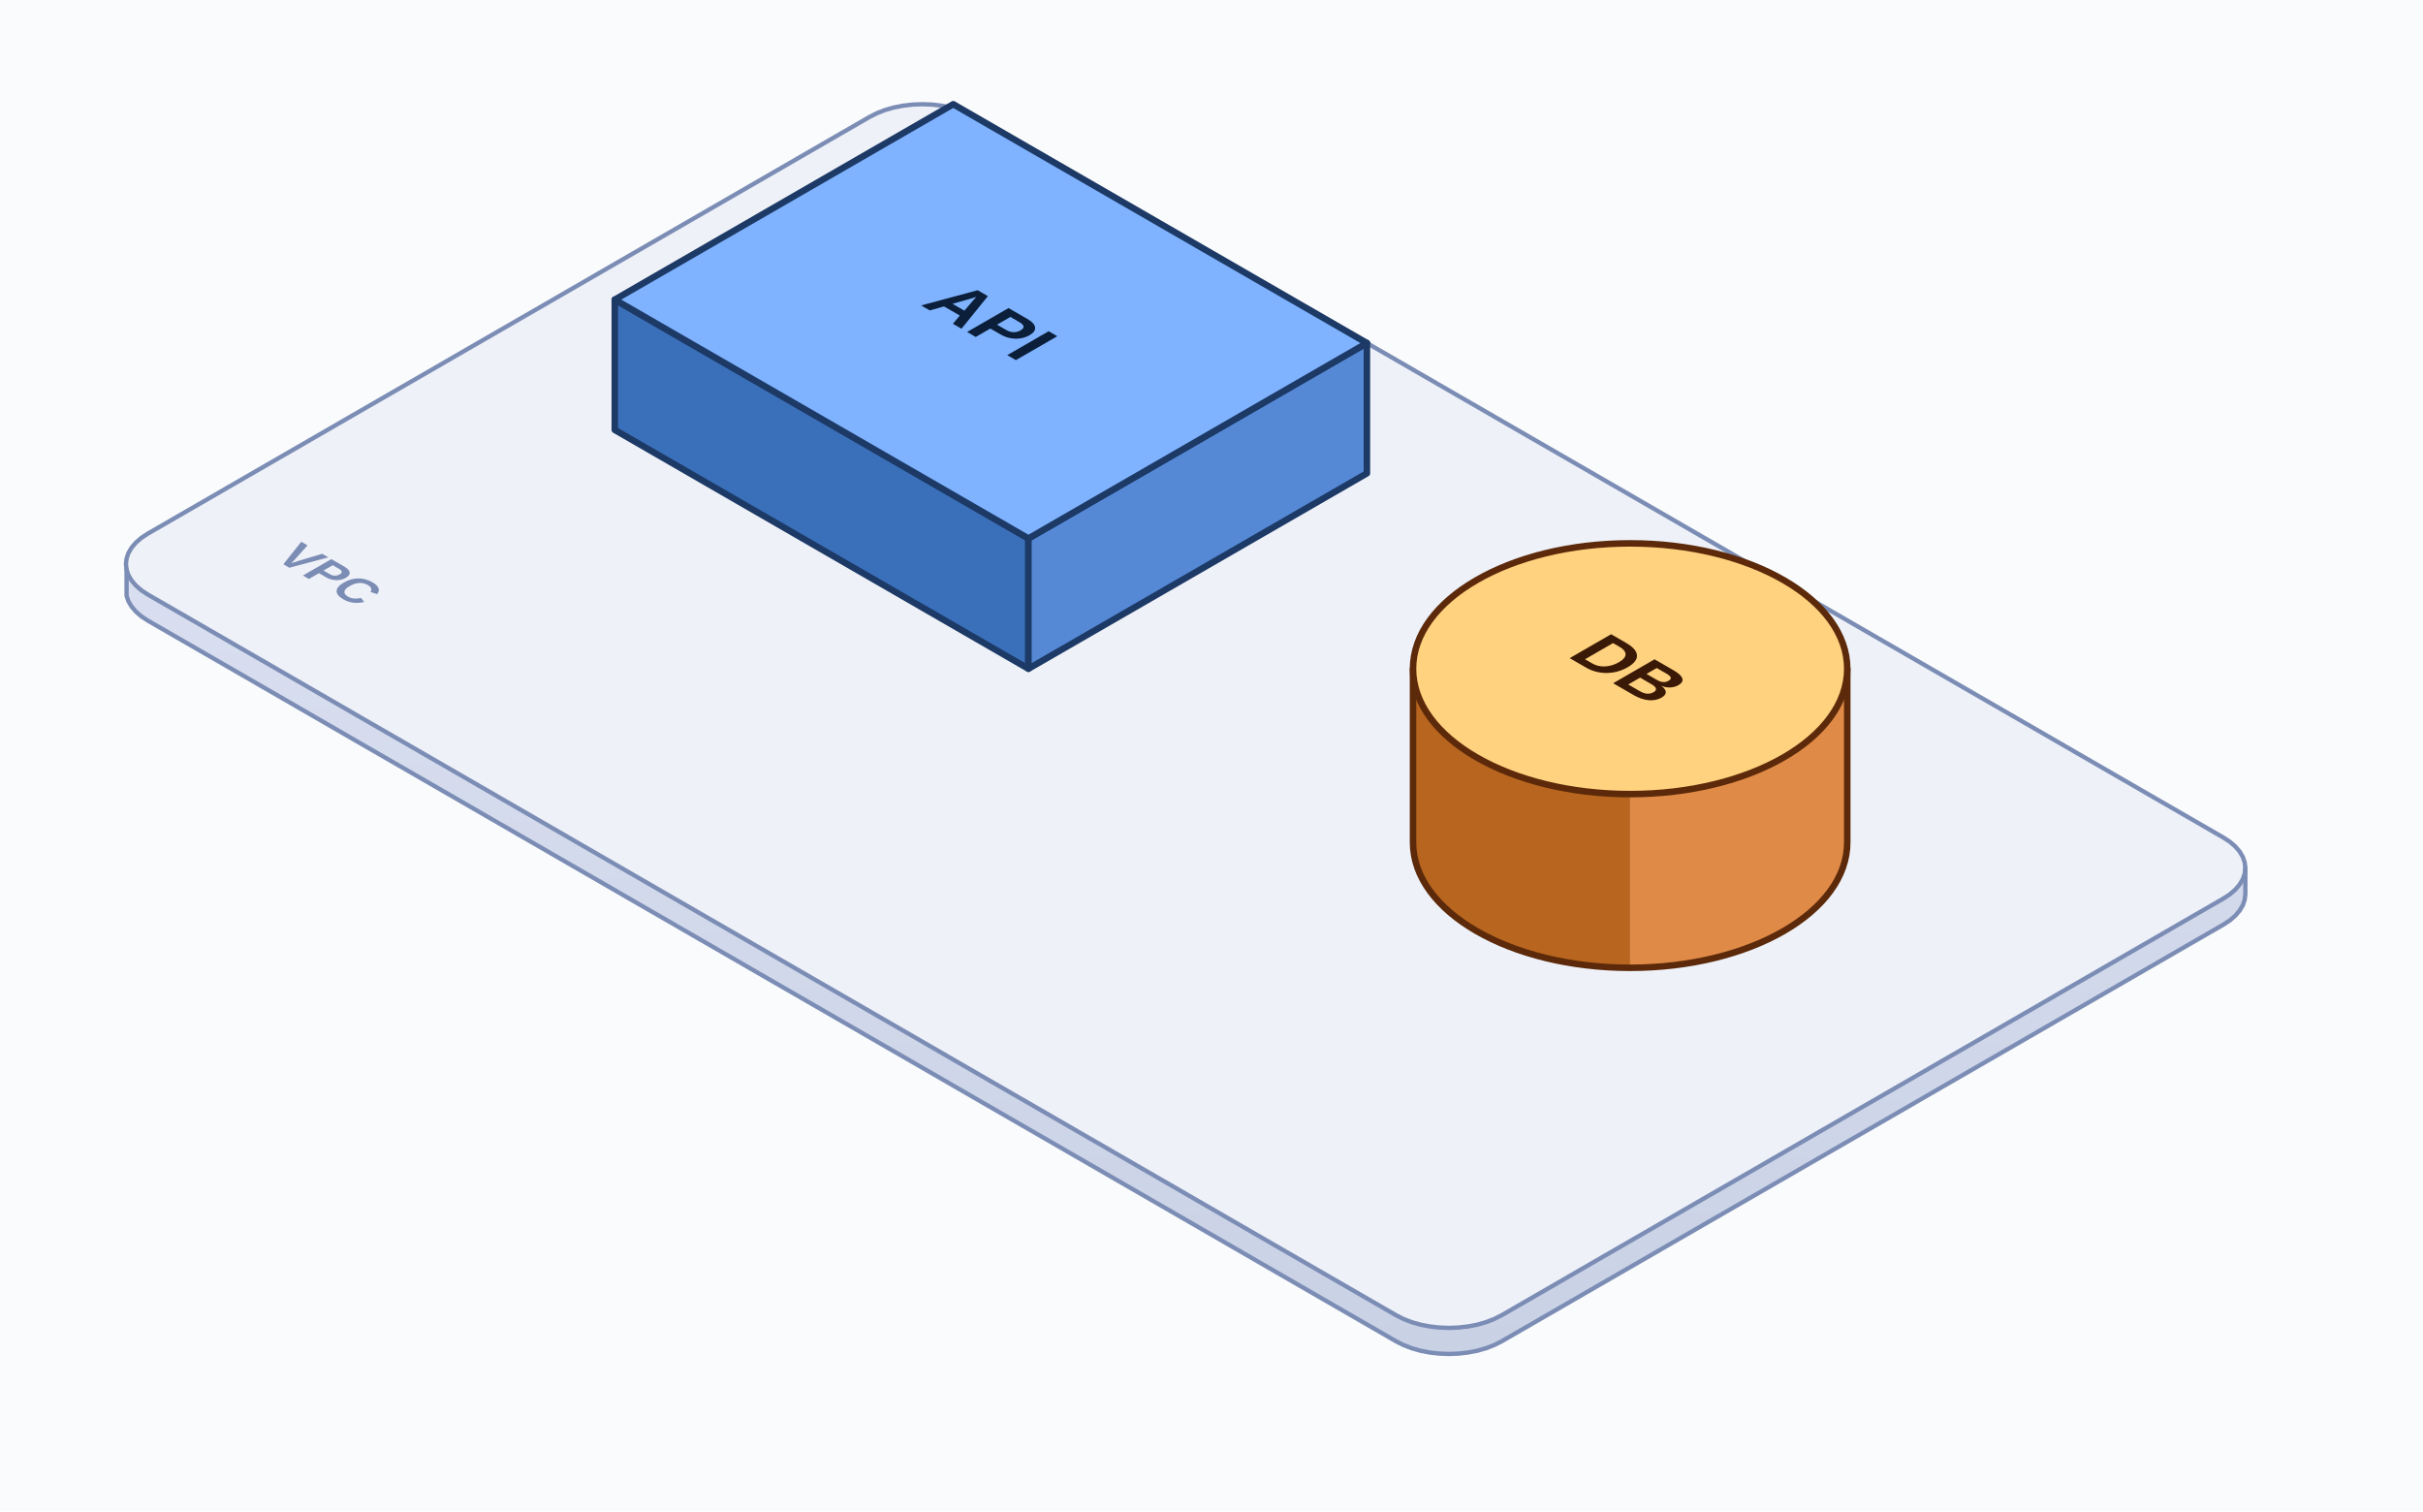
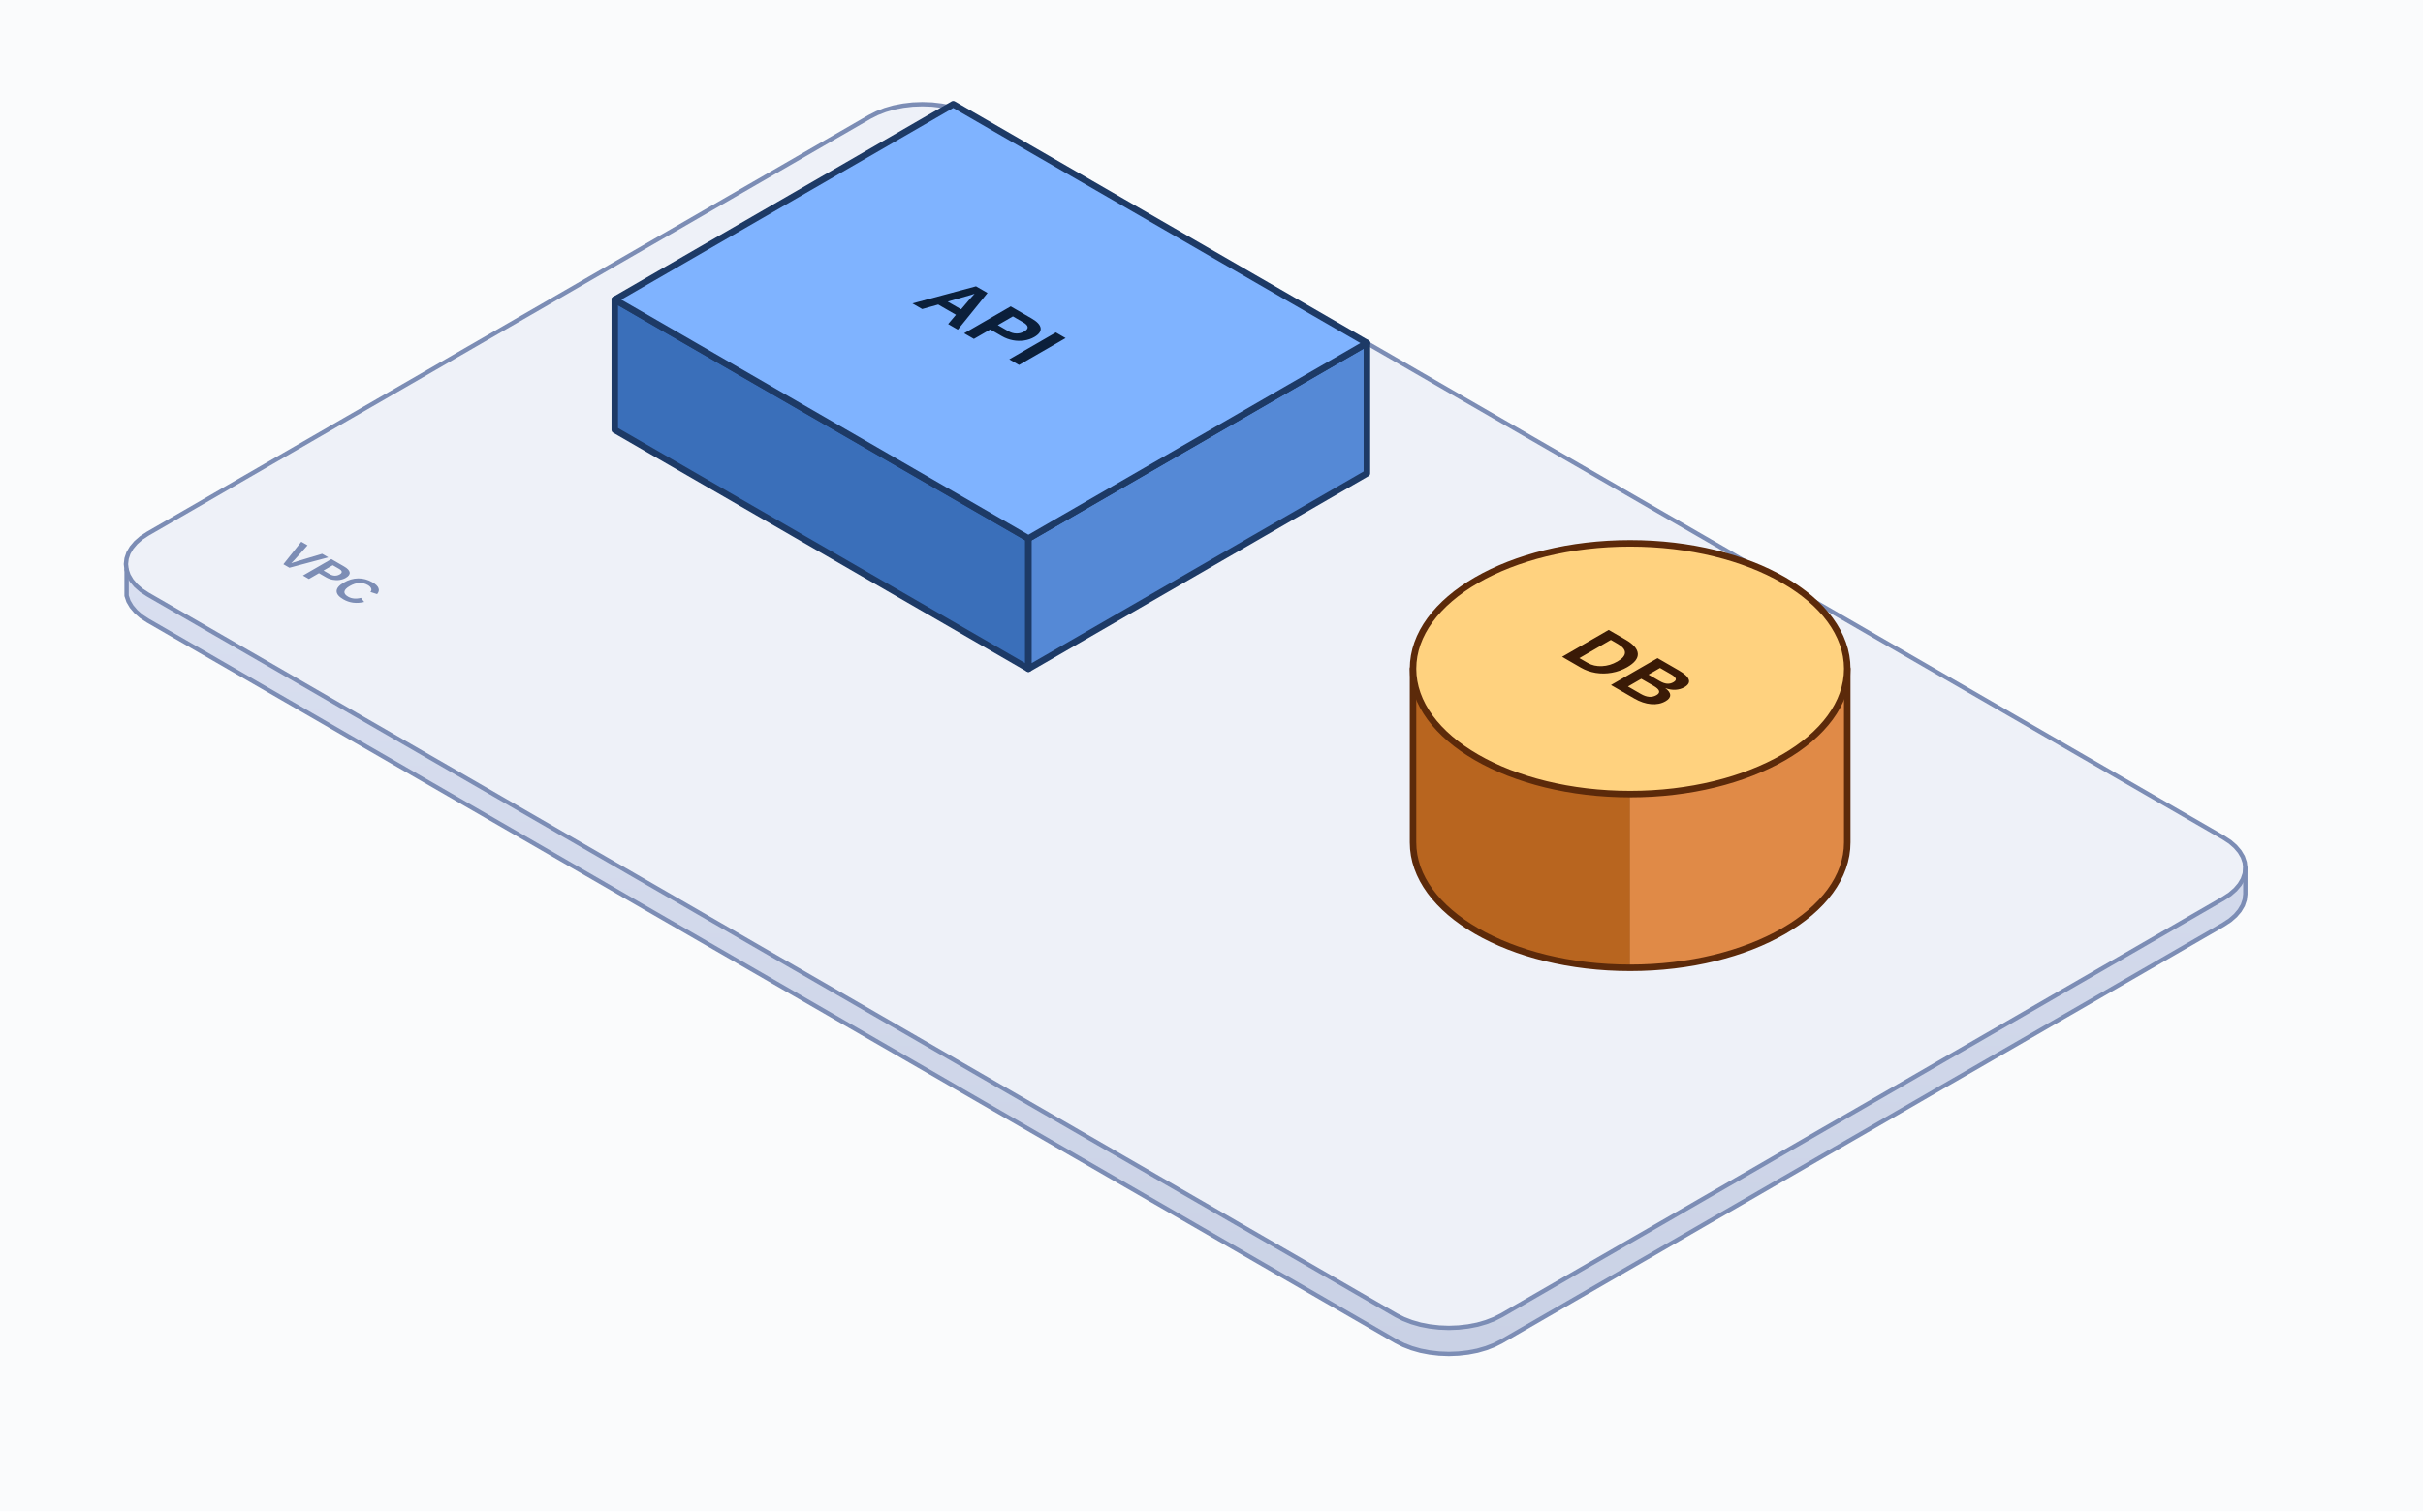
<svg xmlns="http://www.w3.org/2000/svg" viewBox="-17 -12 558 348" width="558" height="348" data-scene-tx="203.0000" data-scene-ty="18.0000">
  <rect data-layer="canvas-bg" x="-17.00" y="-12.00" width="558.00" height="348.00" fill="#FAFBFC" />
  <g data-part="0" data-part-id="vpc" transform="translate(-12.00 -12.00)">
    <defs>
      <linearGradient id="p0-rounded-side" x1="50%" y1="0%" x2="50%" y2="100%">
        <stop offset="0%" stop-color="#D9DFF0" />
        <stop offset="100%" stop-color="#C9D1E5" />
      </linearGradient>
    </defs>
    <g data-face="wrap">
      <path data-face="side" d="M 512.09,199.90 L 511.94,201.19 L 511.51,202.46 L 510.78,203.69 L 509.79,204.85 L 508.55,205.93 L 507.07,206.90 L 497.83,212.23 L 488.59,217.57 L 479.36,222.90 L 470.12,228.23 L 460.88,233.57 L 451.64,238.90 L 442.40,244.23 L 433.17,249.57 L 423.93,254.90 L 414.69,260.23 L 405.45,265.57 L 396.22,270.90 L 386.98,276.23 L 377.74,281.57 L 368.50,286.90 L 359.27,292.23 L 350.03,297.57 L 340.79,302.90 L 339.10,303.75 L 337.24,304.47 L 335.23,305.05 L 333.10,305.46 L 330.90,305.71 L 328.67,305.80 L 326.43,305.71 L 324.23,305.46 L 322.11,305.05 L 320.09,304.47 L 318.23,303.75 L 316.54,302.90 L 300.57,293.68 L 284.60,284.46 L 268.62,275.23 L 252.65,266.01 L 236.68,256.79 L 220.70,247.57 L 204.73,238.34 L 188.76,229.12 L 172.78,219.90 L 156.81,210.68 L 140.84,201.46 L 124.86,192.23 L 108.89,183.01 L 92.92,173.79 L 76.94,164.57 L 60.97,155.34 L 45.00,146.12 L 29.02,136.90 L 27.54,135.93 L 26.30,134.85 L 25.31,133.69 L 24.58,132.46 L 24.15,131.19 L 24.15,137.19 L 24.58,138.46 L 25.31,139.69 L 26.30,140.85 L 27.54,141.93 L 29.02,142.90 L 45.00,152.12 L 60.97,161.34 L 76.94,170.57 L 92.92,179.79 L 108.89,189.01 L 124.86,198.23 L 140.84,207.46 L 156.81,216.68 L 172.78,225.90 L 188.76,235.12 L 204.73,244.34 L 220.70,253.57 L 236.68,262.79 L 252.65,272.01 L 268.62,281.23 L 284.60,290.46 L 300.57,299.68 L 316.54,308.90 L 318.23,309.75 L 320.09,310.47 L 322.11,311.05 L 324.23,311.46 L 326.43,311.71 L 328.67,311.80 L 330.90,311.71 L 333.10,311.46 L 335.23,311.05 L 337.24,310.47 L 339.10,309.75 L 340.79,308.90 L 350.03,303.57 L 359.27,298.23 L 368.50,292.90 L 377.74,287.57 L 386.98,282.23 L 396.22,276.90 L 405.45,271.57 L 414.69,266.23 L 423.93,260.90 L 433.17,255.57 L 442.40,250.23 L 451.64,244.90 L 460.88,239.57 L 470.12,234.23 L 479.36,228.90 L 488.59,223.57 L 497.83,218.23 L 507.07,212.90 L 508.55,211.93 L 509.79,210.85 L 510.78,209.69 L 511.51,208.46 L 511.94,207.19 L 512.09,205.90 Z" fill="url(#p0-rounded-side)" stroke="none" />
      <path data-face="top" d="M 219.55,26.90 L 235.52,36.12 L 251.49,45.34 L 267.47,54.57 L 283.44,63.79 L 299.41,73.01 L 315.39,82.23 L 331.36,91.46 L 347.33,100.68 L 363.31,109.90 L 379.28,119.12 L 395.25,128.34 L 411.23,137.57 L 427.20,146.79 L 443.17,156.01 L 459.15,165.23 L 475.12,174.46 L 491.09,183.68 L 507.07,192.90 L 508.55,193.87 L 509.79,194.95 L 510.78,196.11 L 511.51,197.34 L 511.94,198.61 L 512.09,199.90 L 511.94,201.19 L 511.51,202.46 L 510.78,203.69 L 509.79,204.85 L 508.55,205.93 L 507.07,206.90 L 497.83,212.23 L 488.59,217.57 L 479.36,222.90 L 470.12,228.23 L 460.88,233.57 L 451.64,238.90 L 442.40,244.23 L 433.17,249.57 L 423.93,254.90 L 414.69,260.23 L 405.45,265.57 L 396.22,270.90 L 386.98,276.23 L 377.74,281.57 L 368.50,286.90 L 359.27,292.23 L 350.03,297.57 L 340.79,302.90 L 339.10,303.75 L 337.24,304.47 L 335.23,305.05 L 333.10,305.46 L 330.90,305.71 L 328.67,305.80 L 326.43,305.71 L 324.23,305.46 L 322.11,305.05 L 320.09,304.47 L 318.23,303.75 L 316.54,302.90 L 300.57,293.68 L 284.60,284.46 L 268.62,275.23 L 252.65,266.01 L 236.68,256.79 L 220.70,247.57 L 204.73,238.34 L 188.76,229.12 L 172.78,219.90 L 156.81,210.68 L 140.84,201.46 L 124.86,192.23 L 108.89,183.01 L 92.92,173.79 L 76.94,164.57 L 60.97,155.34 L 45.00,146.12 L 29.02,136.90 L 27.54,135.93 L 26.30,134.85 L 25.31,133.69 L 24.58,132.46 L 24.15,131.19 L 24.00,129.90 L 24.15,128.61 L 24.58,127.34 L 25.31,126.11 L 26.30,124.95 L 27.54,123.87 L 29.02,122.90 L 38.26,117.57 L 47.50,112.23 L 56.73,106.90 L 65.97,101.57 L 75.21,96.23 L 84.45,90.90 L 93.69,85.57 L 102.92,80.23 L 112.16,74.90 L 121.40,69.57 L 130.64,64.23 L 139.87,58.90 L 149.11,53.57 L 158.35,48.23 L 167.59,42.90 L 176.82,37.57 L 186.06,32.23 L 195.30,26.90 L 196.99,26.05 L 198.85,25.33 L 200.86,24.75 L 202.99,24.34 L 205.19,24.08 L 207.42,24.00 L 209.66,24.08 L 211.86,24.34 L 213.98,24.75 L 216.00,25.33 L 217.86,26.05 L 219.55,26.90 Z" fill="#EEF1F8" stroke="#7C8DB5" stroke-width="1.00" stroke-linejoin="round" />
      <path data-face="silhouette" d="M 512.09,199.90 L 512.09,205.90 L 511.94,207.19 L 511.51,208.46 L 510.78,209.69 L 509.79,210.85 L 508.55,211.93 L 507.07,212.90 L 497.83,218.23 L 488.59,223.57 L 479.36,228.90 L 470.12,234.23 L 460.88,239.57 L 451.64,244.90 L 442.40,250.23 L 433.17,255.57 L 423.93,260.90 L 414.69,266.23 L 405.45,271.57 L 396.22,276.90 L 386.98,282.23 L 377.74,287.57 L 368.50,292.90 L 359.27,298.23 L 350.03,303.57 L 340.79,308.90 L 339.10,309.75 L 337.24,310.47 L 335.23,311.05 L 333.10,311.46 L 330.90,311.71 L 328.67,311.80 L 326.43,311.71 L 324.23,311.46 L 322.11,311.05 L 320.09,310.47 L 318.23,309.75 L 316.54,308.90 L 300.57,299.68 L 284.60,290.46 L 268.62,281.23 L 252.65,272.01 L 236.68,262.79 L 220.70,253.57 L 204.73,244.34 L 188.76,235.12 L 172.78,225.90 L 156.81,216.68 L 140.84,207.46 L 124.86,198.23 L 108.89,189.01 L 92.92,179.79 L 76.94,170.57 L 60.97,161.34 L 45.00,152.12 L 29.02,142.90 L 27.54,141.93 L 26.30,140.85 L 25.31,139.69 L 24.58,138.46 L 24.15,137.19 L 24.15,131.19" fill="none" stroke="#7C8DB5" stroke-width="1.00" stroke-linejoin="round" stroke-linecap="round" />
    </g>
  </g>
  <g data-part="1" data-part-id="api" transform="translate(100.58 -12.00)">
    <g data-face="wrap">
      <polygon data-face="left" points="24.00,99.00 24.00,69.00 119.26,124.00 119.26,154.00" fill="#3A6FBA" stroke="#1D3A66" stroke-width="1.50" stroke-linejoin="round" stroke-linecap="round" />
      <polygon data-face="right" points="197.21,109.00 197.21,79.00 119.26,124.00 119.26,154.00" fill="#5589D6" stroke="#1D3A66" stroke-width="1.50" stroke-linejoin="round" stroke-linecap="round" />
      <polygon data-face="top" points="101.94,24.00 197.21,79.00 119.26,124.00 24.00,69.00" fill="#7FB3FF" stroke="#1D3A66" stroke-width="1.50" stroke-linejoin="round" stroke-linecap="round" />
      <g data-face="top-content" transform="matrix(0.866 0.5 -0.866 0.5 101.94 24.00)">
-         <text x="55.00" y="45.00" dy=".35em" font-family="Helvetica Neue, Arial, sans-serif" font-size="16.00" font-weight="600" fill="#0B1F3A" text-anchor="middle">API</text>
+         <text x="55.00" y="45.00" dy=".35em" font-family="Helvetica Neue, Arial, sans-serif" font-size="18.00" font-weight="600" fill="#0B1F3A" text-anchor="middle">API</text>
      </g>
    </g>
  </g>
  <g data-part="2" data-part-id="db" transform="translate(284.41 89.13)">
    <g data-face="wrap">
      <path data-face="side-left" d="M 24.00 52.87 L 24.00 92.87 A 50.00 28.87 0 0 0 74.00 121.74 L 74.00 81.74 A 50.00 28.87 0 0 0 24.00 52.87 Z" fill="#B8651F" stroke="none" />
      <path data-face="side-right" d="M 124.00 52.87 L 124.00 92.87 A 50.00 28.87 0 0 1 74.00 121.74 L 74.00 81.74 A 50.00 28.87 0 0 1 124.00 52.87 Z" fill="#E08A47" stroke="none" />
      <path data-face="outline" d="M 24.00 52.87 L 24.00 92.87 A 50.00 28.87 0 0 0 124.00 92.87 L 124.00 52.87" fill="none" stroke="#5C2A0A" stroke-width="1.50" stroke-linejoin="round" stroke-linecap="round" />
      <ellipse data-face="top" cx="74.00" cy="52.87" rx="50.00" ry="28.87" fill="#FFD27F" stroke="#5C2A0A" stroke-width="1.50" />
      <g data-face="top-content" transform="matrix(0.866 0.5 -0.866 0.5 74.00 24.00)">
-         <text x="28.87" y="28.87" dy=".35em" font-family="Helvetica Neue, Arial, sans-serif" font-size="16.00" font-weight="600" fill="#3A1A06" text-anchor="middle">DB</text>
+         <text x="28.87" y="28.87" dy=".35em" font-family="Helvetica Neue, Arial, sans-serif" font-size="18.00" font-weight="600" fill="#3A1A06" text-anchor="middle">DB</text>
      </g>
    </g>
  </g>
  <g data-part="3" data-part-id="vpc" transform="translate(21.77 87.00)">
    <g data-face="iso-text" transform="matrix(0.866 0.5 -0.866 0.5 24.00 29.50)">
      <rect x="0" y="-11.00" width="23.65" height="11.00" fill="transparent" pointer-events="all" />
      <text x="0" y="0" font-family="Helvetica Neue, Arial, sans-serif" font-size="11.00" font-weight="600" fill="#7C8DB5">VPC</text>
    </g>
  </g>
</svg>
